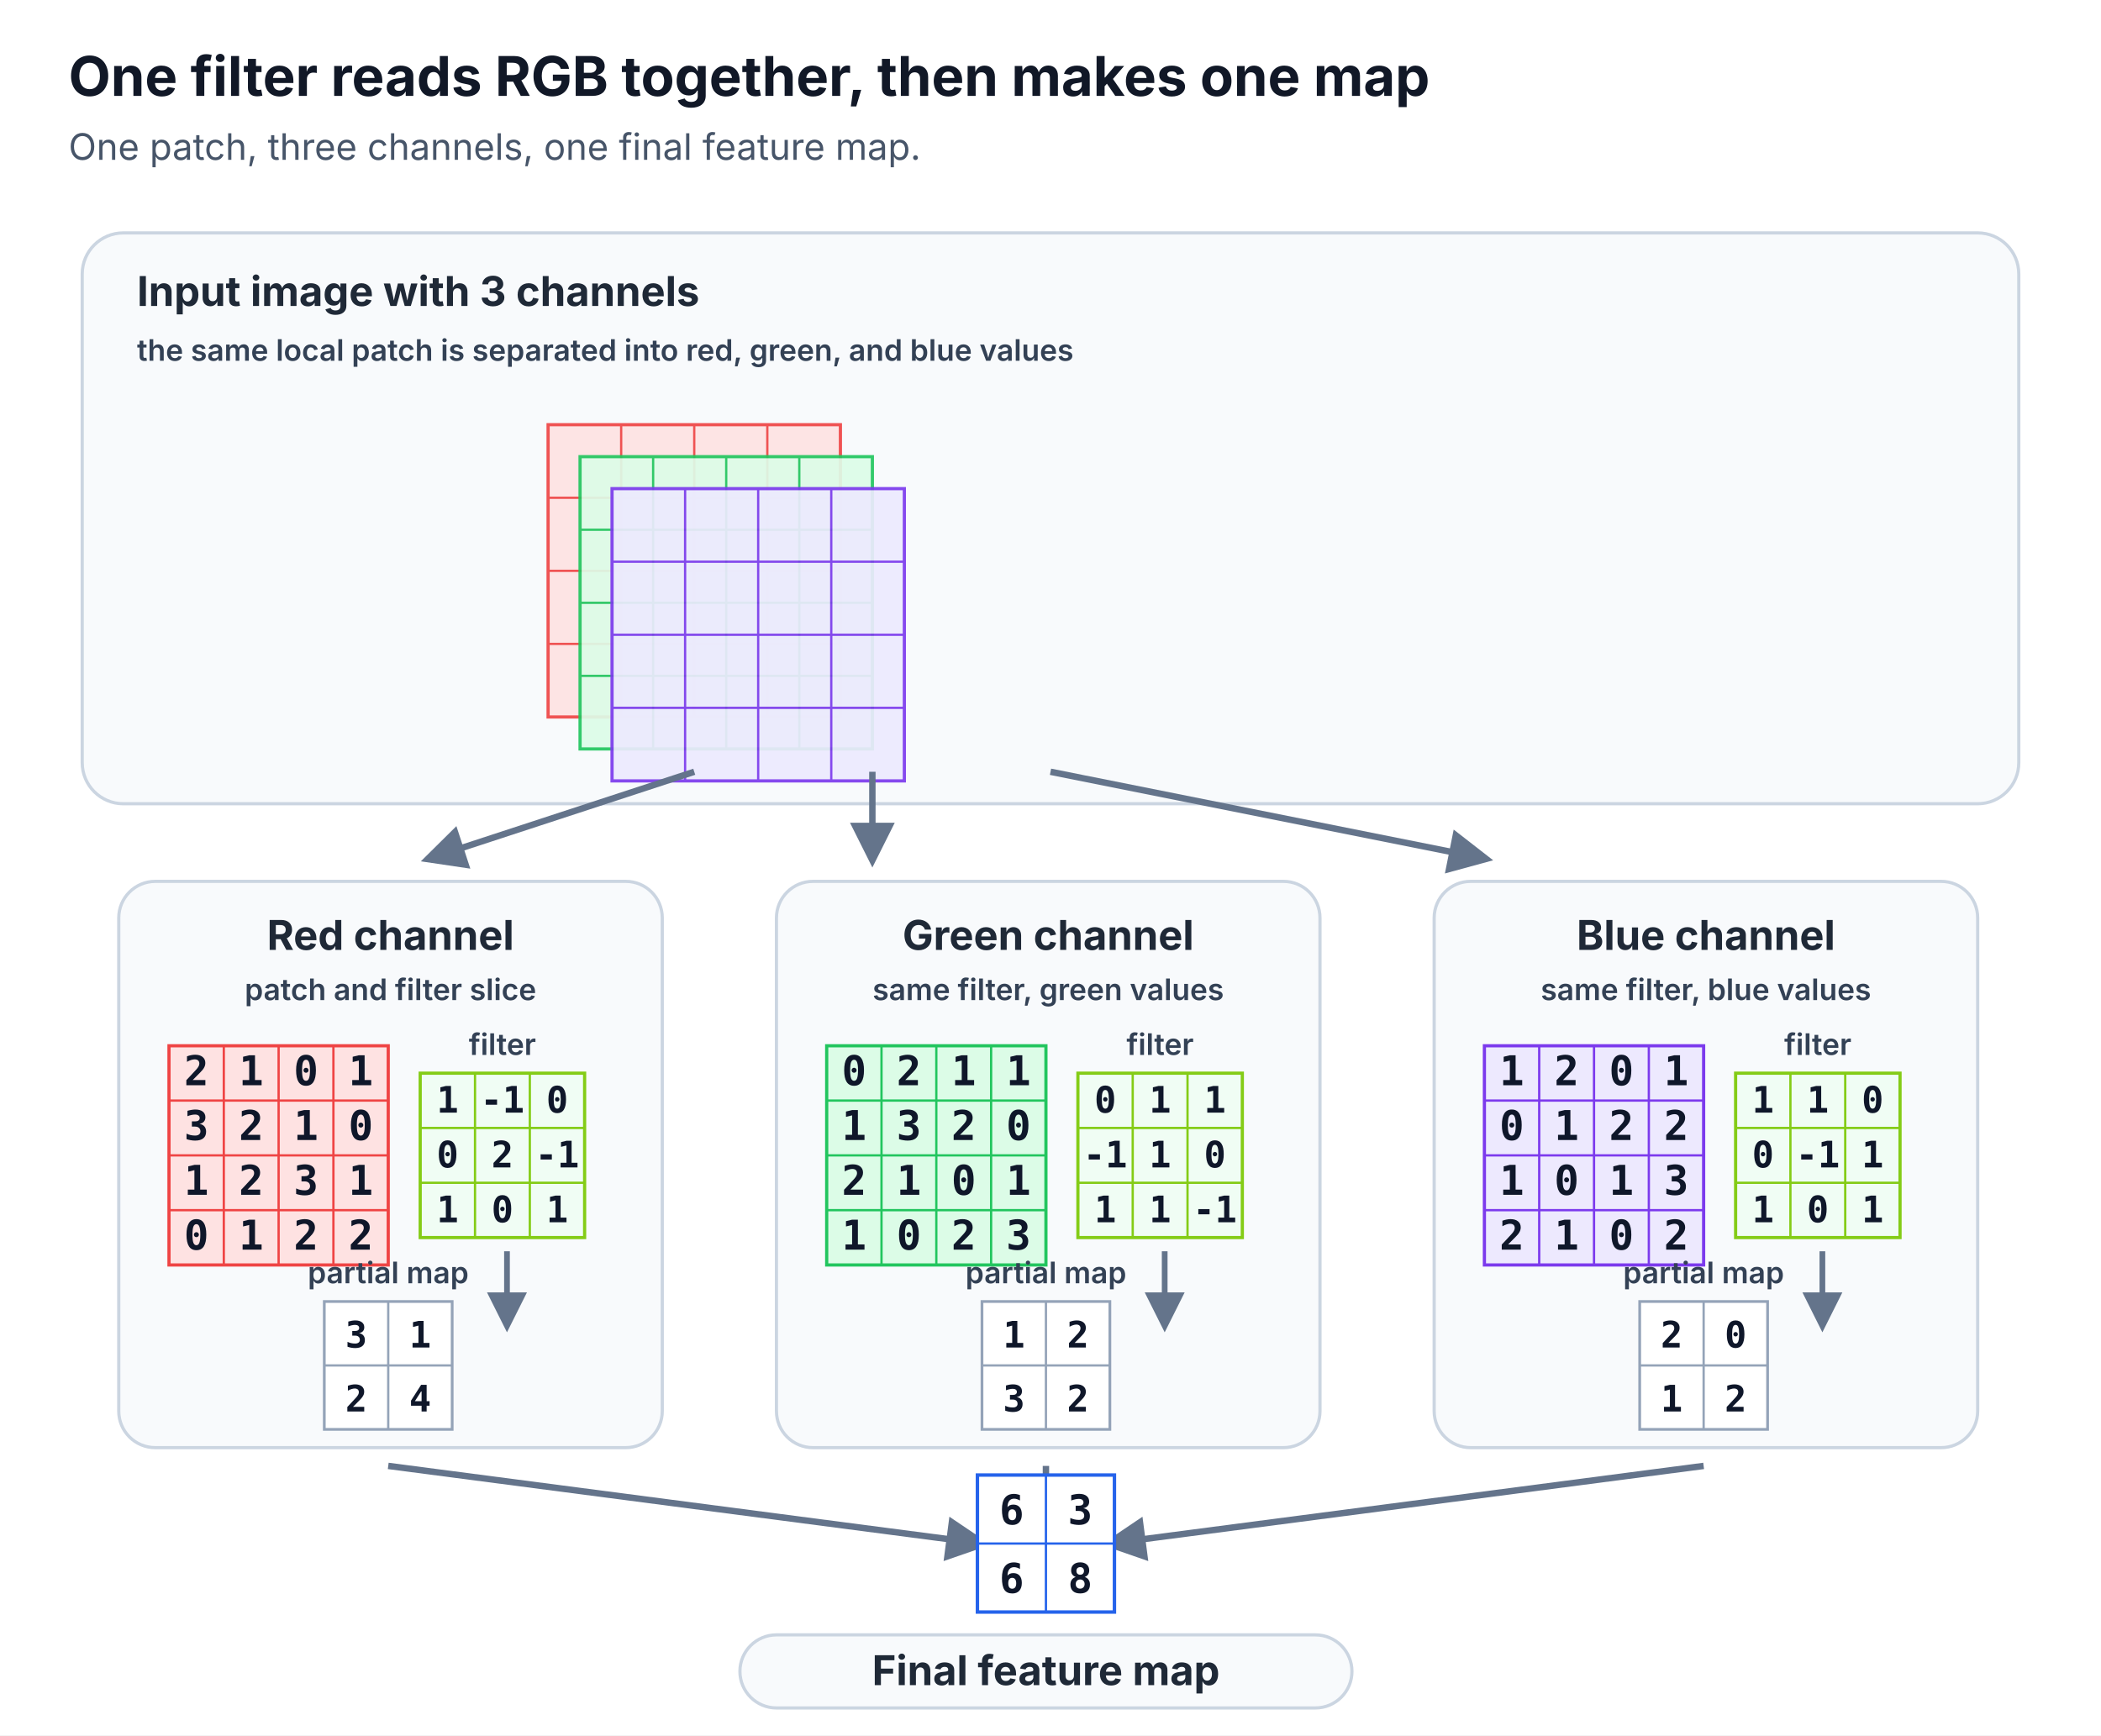
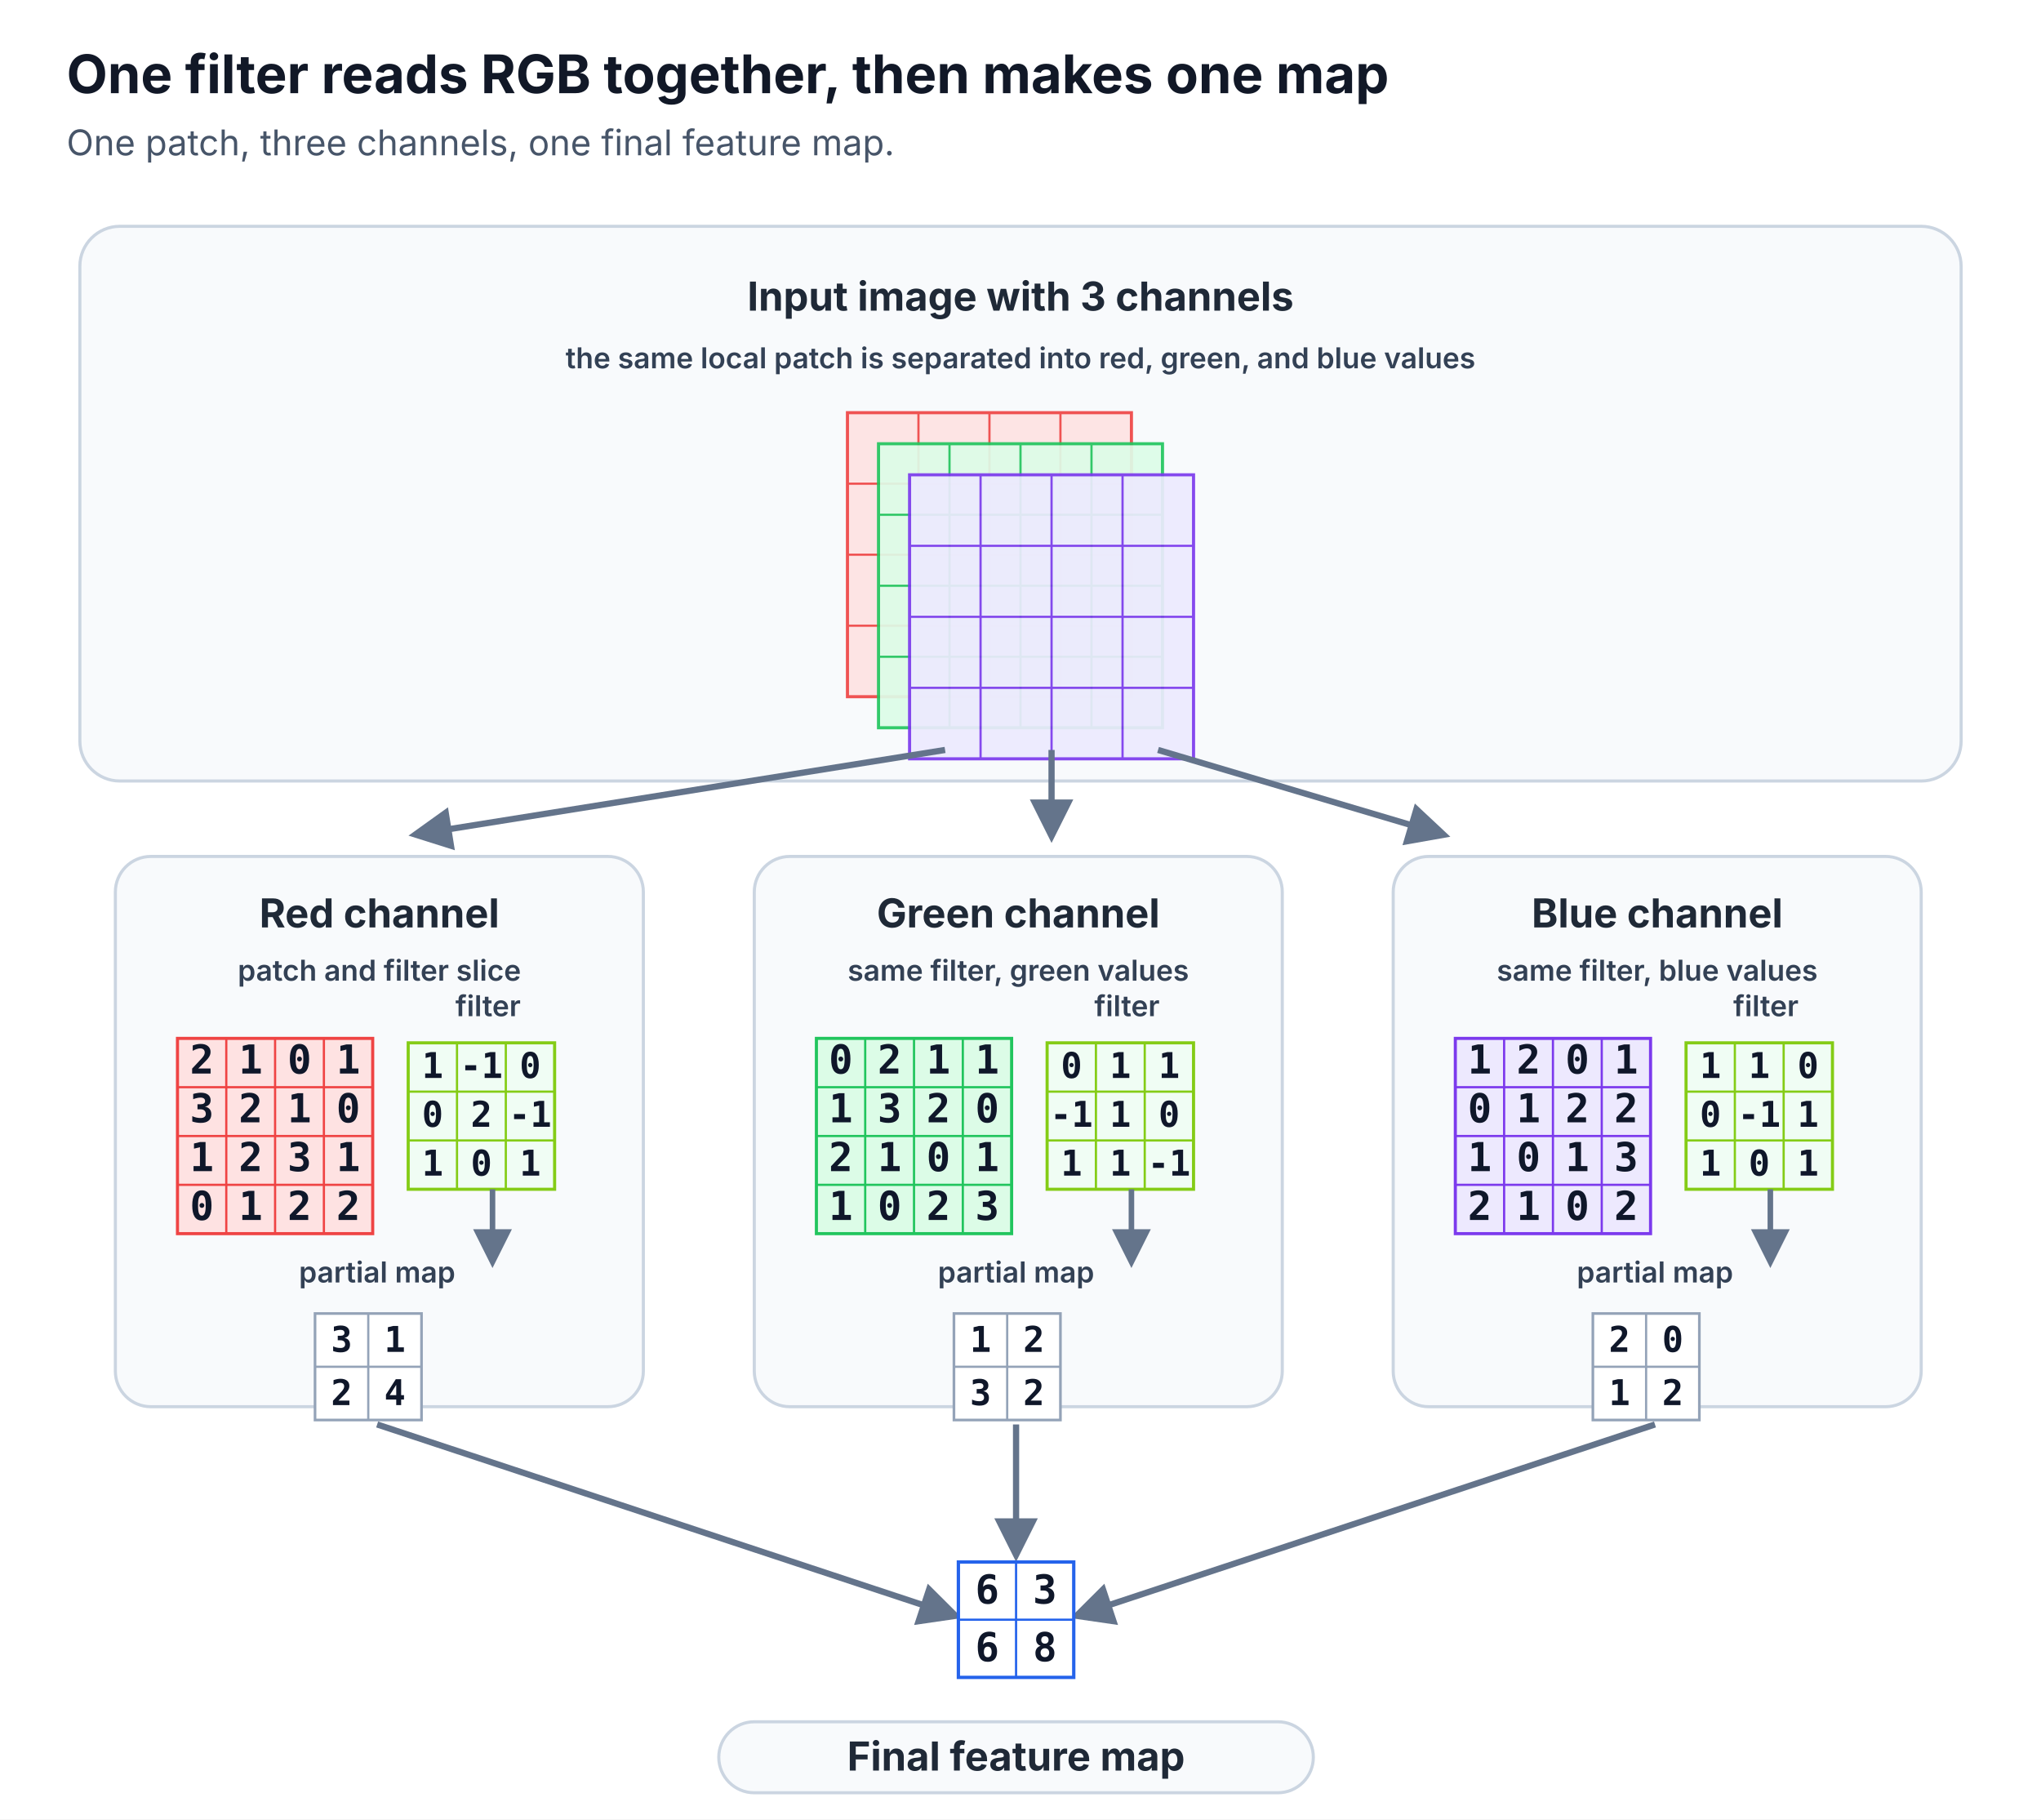
- <svg xmlns="http://www.w3.org/2000/svg" viewBox="0 0 920 760" role="img" aria-labelledby="title desc">
+ <svg xmlns="http://www.w3.org/2000/svg" viewBox="0 0 920 820" role="img" aria-labelledby="title desc">
  <defs>
    <marker id="arrow" viewBox="0 0 10 10" refX="8" refY="5" markerWidth="7" markerHeight="7" orient="auto-start-reverse">
      <path d="M 0 0 L 10 5 L 0 10 z" fill="#64748b" />
    </marker>
    <style>
      .title { font: 700 24px system-ui, -apple-system, BlinkMacSystemFont, "Segoe UI", sans-serif; fill: #111827; }
      .subtitle { font: 400 16px system-ui, -apple-system, BlinkMacSystemFont, "Segoe UI", sans-serif; fill: #475569; }
      .panel { fill: #f8fafc; stroke: #cbd5e1; stroke-width: 1.4; rx: 16; }
      .panel-title { font: 700 18px system-ui, -apple-system, BlinkMacSystemFont, "Segoe UI", sans-serif; fill: #1f2937; }
      .label { font: 600 13px system-ui, -apple-system, BlinkMacSystemFont, "Segoe UI", sans-serif; fill: #334155; }
      .cell-text { font: 700 18px ui-monospace, SFMono-Regular, Menlo, Consolas, monospace; fill: #0f172a; }
      .small-text { font: 700 16px ui-monospace, SFMono-Regular, Menlo, Consolas, monospace; fill: #0f172a; }
      .plus { font: 700 42px system-ui, -apple-system, BlinkMacSystemFont, "Segoe UI", sans-serif; fill: #475569; }
    </style>
  </defs>
-   <rect width="920" height="760" fill="#ffffff" />
+   <rect width="920" height="820" fill="#ffffff" />
  <text class="title" x="30" y="42">One filter reads RGB together, then makes one map</text>
  <text class="subtitle" x="30" y="70">One patch, three channels, one final feature map.</text>
  <rect x="36" y="102" width="848" height="250" rx="18" fill="#f8fafc" stroke="#cbd5e1" stroke-width="1.4" />
-   <text class="panel-title" x="60" y="134">Input image with 3 channels</text>
-   <text class="label" x="60" y="158">the same local patch is separated into red, green, and blue values</text>
-   <g transform="translate(240 186)">
+   <text class="panel-title" x="460" y="140" text-anchor="middle">Input image with 3 channels</text>
+   <text class="label" x="460" y="166" text-anchor="middle">the same local patch is separated into red, green, and blue values</text>
+   <g transform="translate(382 186)">
    <g opacity="0.92">
      <rect x="0" y="0" width="128" height="128" fill="#fee2e2" stroke="#ef4444" stroke-width="1.4" />
      <line x1="32" y1="0" x2="32" y2="128" stroke="#ef4444" stroke-width="1" />
      <line x1="64" y1="0" x2="64" y2="128" stroke="#ef4444" stroke-width="1" />
      <line x1="96" y1="0" x2="96" y2="128" stroke="#ef4444" stroke-width="1" />
      <line x1="0" y1="32" x2="128" y2="32" stroke="#ef4444" stroke-width="1" />
      <line x1="0" y1="64" x2="128" y2="64" stroke="#ef4444" stroke-width="1" />
      <line x1="0" y1="96" x2="128" y2="96" stroke="#ef4444" stroke-width="1" />
    </g>
    <g transform="translate(14 14)" opacity="0.92">
      <rect x="0" y="0" width="128" height="128" fill="#dcfce7" stroke="#22c55e" stroke-width="1.4" />
      <line x1="32" y1="0" x2="32" y2="128" stroke="#22c55e" stroke-width="1" />
      <line x1="64" y1="0" x2="64" y2="128" stroke="#22c55e" stroke-width="1" />
      <line x1="96" y1="0" x2="96" y2="128" stroke="#22c55e" stroke-width="1" />
      <line x1="0" y1="32" x2="128" y2="32" stroke="#22c55e" stroke-width="1" />
      <line x1="0" y1="64" x2="128" y2="64" stroke="#22c55e" stroke-width="1" />
      <line x1="0" y1="96" x2="128" y2="96" stroke="#22c55e" stroke-width="1" />
    </g>
    <g transform="translate(28 28)" opacity="0.92">
      <rect x="0" y="0" width="128" height="128" fill="#ede9fe" stroke="#7c3aed" stroke-width="1.4" />
      <line x1="32" y1="0" x2="32" y2="128" stroke="#7c3aed" stroke-width="1" />
      <line x1="64" y1="0" x2="64" y2="128" stroke="#7c3aed" stroke-width="1" />
      <line x1="96" y1="0" x2="96" y2="128" stroke="#7c3aed" stroke-width="1" />
      <line x1="0" y1="32" x2="128" y2="32" stroke="#7c3aed" stroke-width="1" />
      <line x1="0" y1="64" x2="128" y2="64" stroke="#7c3aed" stroke-width="1" />
      <line x1="0" y1="96" x2="128" y2="96" stroke="#7c3aed" stroke-width="1" />
    </g>
  </g>
-   <line x1="304" y1="338" x2="188" y2="376" stroke="#64748b" stroke-width="2.8" marker-end="url(#arrow)" />
-   <line x1="382" y1="338" x2="382" y2="376" stroke="#64748b" stroke-width="2.8" marker-end="url(#arrow)" />
-   <line x1="460" y1="338" x2="650" y2="376" stroke="#64748b" stroke-width="2.8" marker-end="url(#arrow)" />
+   <line x1="426" y1="338" x2="188" y2="376" stroke="#64748b" stroke-width="2.8" marker-end="url(#arrow)" />
+   <line x1="474" y1="338" x2="474" y2="376" stroke="#64748b" stroke-width="2.8" marker-end="url(#arrow)" />
+   <line x1="522" y1="338" x2="650" y2="376" stroke="#64748b" stroke-width="2.8" marker-end="url(#arrow)" />
  <g transform="translate(52 386)">
    <rect class="panel" x="0" y="0" width="238" height="248" />
-     <text class="panel-title" x="119" y="30" text-anchor="middle">Red channel</text>
-     <text class="label" x="119" y="52" text-anchor="middle">patch and filter slice</text>
-     <g transform="translate(22 72)">
-       <rect x="0" y="0" width="96" height="96" fill="#fee2e2" stroke="#ef4444" stroke-width="1.4" />
-       <line x1="24" y1="0" x2="24" y2="96" stroke="#ef4444" stroke-width="1" />
-       <line x1="48" y1="0" x2="48" y2="96" stroke="#ef4444" stroke-width="1" />
-       <line x1="72" y1="0" x2="72" y2="96" stroke="#ef4444" stroke-width="1" />
-       <line x1="0" y1="24" x2="96" y2="24" stroke="#ef4444" stroke-width="1" />
-       <line x1="0" y1="48" x2="96" y2="48" stroke="#ef4444" stroke-width="1" />
-       <line x1="0" y1="72" x2="96" y2="72" stroke="#ef4444" stroke-width="1" />
-       <text class="cell-text" x="12.0" y="17.28" text-anchor="middle">2</text>
-       <text class="cell-text" x="36.0" y="17.28" text-anchor="middle">1</text>
-       <text class="cell-text" x="60.0" y="17.28" text-anchor="middle">0</text>
-       <text class="cell-text" x="84.0" y="17.28" text-anchor="middle">1</text>
-       <text class="cell-text" x="12.0" y="41.28" text-anchor="middle">3</text>
-       <text class="cell-text" x="36.0" y="41.28" text-anchor="middle">2</text>
-       <text class="cell-text" x="60.0" y="41.28" text-anchor="middle">1</text>
-       <text class="cell-text" x="84.0" y="41.28" text-anchor="middle">0</text>
-       <text class="cell-text" x="12.0" y="65.28" text-anchor="middle">1</text>
-       <text class="cell-text" x="36.0" y="65.28" text-anchor="middle">2</text>
-       <text class="cell-text" x="60.0" y="65.28" text-anchor="middle">3</text>
-       <text class="cell-text" x="84.0" y="65.28" text-anchor="middle">1</text>
-       <text class="cell-text" x="12.0" y="89.28" text-anchor="middle">0</text>
-       <text class="cell-text" x="36.0" y="89.28" text-anchor="middle">1</text>
-       <text class="cell-text" x="60.0" y="89.28" text-anchor="middle">2</text>
-       <text class="cell-text" x="84.0" y="89.28" text-anchor="middle">2</text>
+     <text class="panel-title" x="119" y="32" text-anchor="middle">Red channel</text>
+     <text class="label" x="119" y="56" text-anchor="middle">patch and filter slice</text>
+     <g transform="translate(28 82)">
+       <rect x="0" y="0" width="88" height="88" fill="#fee2e2" stroke="#ef4444" stroke-width="1.4" />
+       <line x1="22" y1="0" x2="22" y2="88" stroke="#ef4444" stroke-width="1" />
+       <line x1="44" y1="0" x2="44" y2="88" stroke="#ef4444" stroke-width="1" />
+       <line x1="66" y1="0" x2="66" y2="88" stroke="#ef4444" stroke-width="1" />
+       <line x1="0" y1="22" x2="88" y2="22" stroke="#ef4444" stroke-width="1" />
+       <line x1="0" y1="44" x2="88" y2="44" stroke="#ef4444" stroke-width="1" />
+       <line x1="0" y1="66" x2="88" y2="66" stroke="#ef4444" stroke-width="1" />
+       <text class="cell-text" x="11.0" y="15.84" text-anchor="middle">2</text>
+       <text class="cell-text" x="33.0" y="15.84" text-anchor="middle">1</text>
+       <text class="cell-text" x="55.0" y="15.84" text-anchor="middle">0</text>
+       <text class="cell-text" x="77.0" y="15.84" text-anchor="middle">1</text>
+       <text class="cell-text" x="11.0" y="37.84" text-anchor="middle">3</text>
+       <text class="cell-text" x="33.0" y="37.84" text-anchor="middle">2</text>
+       <text class="cell-text" x="55.0" y="37.84" text-anchor="middle">1</text>
+       <text class="cell-text" x="77.0" y="37.84" text-anchor="middle">0</text>
+       <text class="cell-text" x="11.0" y="59.84" text-anchor="middle">1</text>
+       <text class="cell-text" x="33.0" y="59.84" text-anchor="middle">2</text>
+       <text class="cell-text" x="55.0" y="59.84" text-anchor="middle">3</text>
+       <text class="cell-text" x="77.0" y="59.84" text-anchor="middle">1</text>
+       <text class="cell-text" x="11.0" y="81.84" text-anchor="middle">0</text>
+       <text class="cell-text" x="33.0" y="81.84" text-anchor="middle">1</text>
+       <text class="cell-text" x="55.0" y="81.84" text-anchor="middle">2</text>
+       <text class="cell-text" x="77.0" y="81.84" text-anchor="middle">2</text>
    </g>
    <g transform="translate(132 84)">
-       <text class="label" x="36" y="-8" text-anchor="middle">filter</text>
-       <g transform="translate(0 0)">
-         <rect x="0" y="0" width="72" height="72" fill="#f0fdf4" stroke="#84cc16" stroke-width="1.4" />
-         <line x1="24" y1="0" x2="24" y2="72" stroke="#84cc16" stroke-width="1" />
-         <line x1="48" y1="0" x2="48" y2="72" stroke="#84cc16" stroke-width="1" />
-         <line x1="0" y1="24" x2="72" y2="24" stroke="#84cc16" stroke-width="1" />
-         <line x1="0" y1="48" x2="72" y2="48" stroke="#84cc16" stroke-width="1" />
-         <text class="small-text" x="12.0" y="17.28" text-anchor="middle">1</text>
-         <text class="small-text" x="36.0" y="17.28" text-anchor="middle">-1</text>
-         <text class="small-text" x="60.0" y="17.28" text-anchor="middle">0</text>
-         <text class="small-text" x="12.0" y="41.28" text-anchor="middle">0</text>
-         <text class="small-text" x="36.0" y="41.28" text-anchor="middle">2</text>
-         <text class="small-text" x="60.0" y="41.28" text-anchor="middle">-1</text>
-         <text class="small-text" x="12.0" y="65.28" text-anchor="middle">1</text>
-         <text class="small-text" x="36.0" y="65.28" text-anchor="middle">0</text>
-         <text class="small-text" x="60.0" y="65.28" text-anchor="middle">1</text>
-       </g>
-     </g>
-     <line x1="170" y1="162" x2="170" y2="194" stroke="#64748b" stroke-width="2.5" marker-end="url(#arrow)" />
-     <g transform="translate(90 184)">
-       <text class="label" x="28" y="-8" text-anchor="middle">partial map</text>
-       <g transform="translate(0 0)">
-         <rect x="0" y="0" width="56" height="56" fill="#ffffff" stroke="#94a3b8" stroke-width="1.2" />
-         <line x1="28" y1="0" x2="28" y2="56" stroke="#94a3b8" stroke-width="1" />
-         <line x1="0" y1="28" x2="56" y2="28" stroke="#94a3b8" stroke-width="1" />
-         <text class="small-text" x="14.0" y="20.16" text-anchor="middle">3</text>
-         <text class="small-text" x="42.0" y="20.16" text-anchor="middle">1</text>
-         <text class="small-text" x="14.0" y="48.16" text-anchor="middle">2</text>
-         <text class="small-text" x="42.0" y="48.16" text-anchor="middle">4</text>
+       <text class="label" x="36" y="-12" text-anchor="middle">filter</text>
+       <g transform="translate(0 0)">
+         <rect x="0" y="0" width="66" height="66" fill="#f0fdf4" stroke="#84cc16" stroke-width="1.4" />
+         <line x1="22" y1="0" x2="22" y2="66" stroke="#84cc16" stroke-width="1" />
+         <line x1="44" y1="0" x2="44" y2="66" stroke="#84cc16" stroke-width="1" />
+         <line x1="0" y1="22" x2="66" y2="22" stroke="#84cc16" stroke-width="1" />
+         <line x1="0" y1="44" x2="66" y2="44" stroke="#84cc16" stroke-width="1" />
+         <text class="small-text" x="11.0" y="15.84" text-anchor="middle">1</text>
+         <text class="small-text" x="33.0" y="15.84" text-anchor="middle">-1</text>
+         <text class="small-text" x="55.0" y="15.84" text-anchor="middle">0</text>
+         <text class="small-text" x="11.0" y="37.84" text-anchor="middle">0</text>
+         <text class="small-text" x="33.0" y="37.84" text-anchor="middle">2</text>
+         <text class="small-text" x="55.0" y="37.84" text-anchor="middle">-1</text>
+         <text class="small-text" x="11.0" y="59.84" text-anchor="middle">1</text>
+         <text class="small-text" x="33.0" y="59.84" text-anchor="middle">0</text>
+         <text class="small-text" x="55.0" y="59.84" text-anchor="middle">1</text>
+       </g>
+     </g>
+     <line x1="170" y1="150" x2="170" y2="182" stroke="#64748b" stroke-width="2.5" marker-end="url(#arrow)" />
+     <g transform="translate(90 206)">
+       <text class="label" x="28" y="-14" text-anchor="middle">partial map</text>
+       <g transform="translate(0 0)">
+         <rect x="0" y="0" width="48" height="48" fill="#ffffff" stroke="#94a3b8" stroke-width="1.2" />
+         <line x1="24" y1="0" x2="24" y2="48" stroke="#94a3b8" stroke-width="1" />
+         <line x1="0" y1="24" x2="48" y2="24" stroke="#94a3b8" stroke-width="1" />
+         <text class="small-text" x="12.0" y="17.28" text-anchor="middle">3</text>
+         <text class="small-text" x="36.0" y="17.28" text-anchor="middle">1</text>
+         <text class="small-text" x="12.0" y="41.28" text-anchor="middle">2</text>
+         <text class="small-text" x="36.0" y="41.28" text-anchor="middle">4</text>
      </g>
    </g>
  </g>
  <g transform="translate(340 386)">
    <rect class="panel" x="0" y="0" width="238" height="248" />
-     <text class="panel-title" x="119" y="30" text-anchor="middle">Green channel</text>
-     <text class="label" x="119" y="52" text-anchor="middle">same filter, green values</text>
-     <g transform="translate(22 72)">
-       <rect x="0" y="0" width="96" height="96" fill="#dcfce7" stroke="#22c55e" stroke-width="1.4" />
-       <line x1="24" y1="0" x2="24" y2="96" stroke="#22c55e" stroke-width="1" />
-       <line x1="48" y1="0" x2="48" y2="96" stroke="#22c55e" stroke-width="1" />
-       <line x1="72" y1="0" x2="72" y2="96" stroke="#22c55e" stroke-width="1" />
-       <line x1="0" y1="24" x2="96" y2="24" stroke="#22c55e" stroke-width="1" />
-       <line x1="0" y1="48" x2="96" y2="48" stroke="#22c55e" stroke-width="1" />
-       <line x1="0" y1="72" x2="96" y2="72" stroke="#22c55e" stroke-width="1" />
-       <text class="cell-text" x="12.0" y="17.28" text-anchor="middle">0</text>
-       <text class="cell-text" x="36.0" y="17.28" text-anchor="middle">2</text>
-       <text class="cell-text" x="60.0" y="17.28" text-anchor="middle">1</text>
-       <text class="cell-text" x="84.0" y="17.28" text-anchor="middle">1</text>
-       <text class="cell-text" x="12.0" y="41.28" text-anchor="middle">1</text>
-       <text class="cell-text" x="36.0" y="41.28" text-anchor="middle">3</text>
-       <text class="cell-text" x="60.0" y="41.28" text-anchor="middle">2</text>
-       <text class="cell-text" x="84.0" y="41.28" text-anchor="middle">0</text>
-       <text class="cell-text" x="12.0" y="65.28" text-anchor="middle">2</text>
-       <text class="cell-text" x="36.0" y="65.28" text-anchor="middle">1</text>
-       <text class="cell-text" x="60.0" y="65.28" text-anchor="middle">0</text>
-       <text class="cell-text" x="84.0" y="65.28" text-anchor="middle">1</text>
-       <text class="cell-text" x="12.0" y="89.28" text-anchor="middle">1</text>
-       <text class="cell-text" x="36.0" y="89.28" text-anchor="middle">0</text>
-       <text class="cell-text" x="60.0" y="89.28" text-anchor="middle">2</text>
-       <text class="cell-text" x="84.0" y="89.28" text-anchor="middle">3</text>
+     <text class="panel-title" x="119" y="32" text-anchor="middle">Green channel</text>
+     <text class="label" x="119" y="56" text-anchor="middle">same filter, green values</text>
+     <g transform="translate(28 82)">
+       <rect x="0" y="0" width="88" height="88" fill="#dcfce7" stroke="#22c55e" stroke-width="1.4" />
+       <line x1="22" y1="0" x2="22" y2="88" stroke="#22c55e" stroke-width="1" />
+       <line x1="44" y1="0" x2="44" y2="88" stroke="#22c55e" stroke-width="1" />
+       <line x1="66" y1="0" x2="66" y2="88" stroke="#22c55e" stroke-width="1" />
+       <line x1="0" y1="22" x2="88" y2="22" stroke="#22c55e" stroke-width="1" />
+       <line x1="0" y1="44" x2="88" y2="44" stroke="#22c55e" stroke-width="1" />
+       <line x1="0" y1="66" x2="88" y2="66" stroke="#22c55e" stroke-width="1" />
+       <text class="cell-text" x="11.0" y="15.84" text-anchor="middle">0</text>
+       <text class="cell-text" x="33.0" y="15.84" text-anchor="middle">2</text>
+       <text class="cell-text" x="55.0" y="15.84" text-anchor="middle">1</text>
+       <text class="cell-text" x="77.0" y="15.84" text-anchor="middle">1</text>
+       <text class="cell-text" x="11.0" y="37.84" text-anchor="middle">1</text>
+       <text class="cell-text" x="33.0" y="37.84" text-anchor="middle">3</text>
+       <text class="cell-text" x="55.0" y="37.84" text-anchor="middle">2</text>
+       <text class="cell-text" x="77.0" y="37.84" text-anchor="middle">0</text>
+       <text class="cell-text" x="11.0" y="59.84" text-anchor="middle">2</text>
+       <text class="cell-text" x="33.0" y="59.84" text-anchor="middle">1</text>
+       <text class="cell-text" x="55.0" y="59.84" text-anchor="middle">0</text>
+       <text class="cell-text" x="77.0" y="59.84" text-anchor="middle">1</text>
+       <text class="cell-text" x="11.0" y="81.84" text-anchor="middle">1</text>
+       <text class="cell-text" x="33.0" y="81.84" text-anchor="middle">0</text>
+       <text class="cell-text" x="55.0" y="81.84" text-anchor="middle">2</text>
+       <text class="cell-text" x="77.0" y="81.84" text-anchor="middle">3</text>
    </g>
    <g transform="translate(132 84)">
-       <text class="label" x="36" y="-8" text-anchor="middle">filter</text>
-       <g transform="translate(0 0)">
-         <rect x="0" y="0" width="72" height="72" fill="#f0fdf4" stroke="#84cc16" stroke-width="1.4" />
-         <line x1="24" y1="0" x2="24" y2="72" stroke="#84cc16" stroke-width="1" />
-         <line x1="48" y1="0" x2="48" y2="72" stroke="#84cc16" stroke-width="1" />
-         <line x1="0" y1="24" x2="72" y2="24" stroke="#84cc16" stroke-width="1" />
-         <line x1="0" y1="48" x2="72" y2="48" stroke="#84cc16" stroke-width="1" />
-         <text class="small-text" x="12.0" y="17.28" text-anchor="middle">0</text>
-         <text class="small-text" x="36.0" y="17.28" text-anchor="middle">1</text>
-         <text class="small-text" x="60.0" y="17.28" text-anchor="middle">1</text>
-         <text class="small-text" x="12.0" y="41.28" text-anchor="middle">-1</text>
-         <text class="small-text" x="36.0" y="41.28" text-anchor="middle">1</text>
-         <text class="small-text" x="60.0" y="41.28" text-anchor="middle">0</text>
-         <text class="small-text" x="12.0" y="65.28" text-anchor="middle">1</text>
-         <text class="small-text" x="36.0" y="65.28" text-anchor="middle">1</text>
-         <text class="small-text" x="60.0" y="65.28" text-anchor="middle">-1</text>
-       </g>
-     </g>
-     <line x1="170" y1="162" x2="170" y2="194" stroke="#64748b" stroke-width="2.5" marker-end="url(#arrow)" />
-     <g transform="translate(90 184)">
-       <text class="label" x="28" y="-8" text-anchor="middle">partial map</text>
-       <g transform="translate(0 0)">
-         <rect x="0" y="0" width="56" height="56" fill="#ffffff" stroke="#94a3b8" stroke-width="1.2" />
-         <line x1="28" y1="0" x2="28" y2="56" stroke="#94a3b8" stroke-width="1" />
-         <line x1="0" y1="28" x2="56" y2="28" stroke="#94a3b8" stroke-width="1" />
-         <text class="small-text" x="14.0" y="20.16" text-anchor="middle">1</text>
-         <text class="small-text" x="42.0" y="20.16" text-anchor="middle">2</text>
-         <text class="small-text" x="14.0" y="48.16" text-anchor="middle">3</text>
-         <text class="small-text" x="42.0" y="48.16" text-anchor="middle">2</text>
+       <text class="label" x="36" y="-12" text-anchor="middle">filter</text>
+       <g transform="translate(0 0)">
+         <rect x="0" y="0" width="66" height="66" fill="#f0fdf4" stroke="#84cc16" stroke-width="1.4" />
+         <line x1="22" y1="0" x2="22" y2="66" stroke="#84cc16" stroke-width="1" />
+         <line x1="44" y1="0" x2="44" y2="66" stroke="#84cc16" stroke-width="1" />
+         <line x1="0" y1="22" x2="66" y2="22" stroke="#84cc16" stroke-width="1" />
+         <line x1="0" y1="44" x2="66" y2="44" stroke="#84cc16" stroke-width="1" />
+         <text class="small-text" x="11.0" y="15.84" text-anchor="middle">0</text>
+         <text class="small-text" x="33.0" y="15.84" text-anchor="middle">1</text>
+         <text class="small-text" x="55.0" y="15.84" text-anchor="middle">1</text>
+         <text class="small-text" x="11.0" y="37.84" text-anchor="middle">-1</text>
+         <text class="small-text" x="33.0" y="37.84" text-anchor="middle">1</text>
+         <text class="small-text" x="55.0" y="37.84" text-anchor="middle">0</text>
+         <text class="small-text" x="11.0" y="59.84" text-anchor="middle">1</text>
+         <text class="small-text" x="33.0" y="59.84" text-anchor="middle">1</text>
+         <text class="small-text" x="55.0" y="59.84" text-anchor="middle">-1</text>
+       </g>
+     </g>
+     <line x1="170" y1="150" x2="170" y2="182" stroke="#64748b" stroke-width="2.5" marker-end="url(#arrow)" />
+     <g transform="translate(90 206)">
+       <text class="label" x="28" y="-14" text-anchor="middle">partial map</text>
+       <g transform="translate(0 0)">
+         <rect x="0" y="0" width="48" height="48" fill="#ffffff" stroke="#94a3b8" stroke-width="1.2" />
+         <line x1="24" y1="0" x2="24" y2="48" stroke="#94a3b8" stroke-width="1" />
+         <line x1="0" y1="24" x2="48" y2="24" stroke="#94a3b8" stroke-width="1" />
+         <text class="small-text" x="12.0" y="17.28" text-anchor="middle">1</text>
+         <text class="small-text" x="36.0" y="17.28" text-anchor="middle">2</text>
+         <text class="small-text" x="12.0" y="41.28" text-anchor="middle">3</text>
+         <text class="small-text" x="36.0" y="41.28" text-anchor="middle">2</text>
      </g>
    </g>
  </g>
  <g transform="translate(628 386)">
    <rect class="panel" x="0" y="0" width="238" height="248" />
-     <text class="panel-title" x="119" y="30" text-anchor="middle">Blue channel</text>
-     <text class="label" x="119" y="52" text-anchor="middle">same filter, blue values</text>
-     <g transform="translate(22 72)">
-       <rect x="0" y="0" width="96" height="96" fill="#ede9fe" stroke="#7c3aed" stroke-width="1.4" />
-       <line x1="24" y1="0" x2="24" y2="96" stroke="#7c3aed" stroke-width="1" />
-       <line x1="48" y1="0" x2="48" y2="96" stroke="#7c3aed" stroke-width="1" />
-       <line x1="72" y1="0" x2="72" y2="96" stroke="#7c3aed" stroke-width="1" />
-       <line x1="0" y1="24" x2="96" y2="24" stroke="#7c3aed" stroke-width="1" />
-       <line x1="0" y1="48" x2="96" y2="48" stroke="#7c3aed" stroke-width="1" />
-       <line x1="0" y1="72" x2="96" y2="72" stroke="#7c3aed" stroke-width="1" />
-       <text class="cell-text" x="12.0" y="17.28" text-anchor="middle">1</text>
-       <text class="cell-text" x="36.0" y="17.28" text-anchor="middle">2</text>
-       <text class="cell-text" x="60.0" y="17.28" text-anchor="middle">0</text>
-       <text class="cell-text" x="84.0" y="17.28" text-anchor="middle">1</text>
-       <text class="cell-text" x="12.0" y="41.28" text-anchor="middle">0</text>
-       <text class="cell-text" x="36.0" y="41.28" text-anchor="middle">1</text>
-       <text class="cell-text" x="60.0" y="41.28" text-anchor="middle">2</text>
-       <text class="cell-text" x="84.0" y="41.28" text-anchor="middle">2</text>
-       <text class="cell-text" x="12.0" y="65.28" text-anchor="middle">1</text>
-       <text class="cell-text" x="36.0" y="65.28" text-anchor="middle">0</text>
-       <text class="cell-text" x="60.0" y="65.28" text-anchor="middle">1</text>
-       <text class="cell-text" x="84.0" y="65.28" text-anchor="middle">3</text>
-       <text class="cell-text" x="12.0" y="89.28" text-anchor="middle">2</text>
-       <text class="cell-text" x="36.0" y="89.28" text-anchor="middle">1</text>
-       <text class="cell-text" x="60.0" y="89.28" text-anchor="middle">0</text>
-       <text class="cell-text" x="84.0" y="89.28" text-anchor="middle">2</text>
+     <text class="panel-title" x="119" y="32" text-anchor="middle">Blue channel</text>
+     <text class="label" x="119" y="56" text-anchor="middle">same filter, blue values</text>
+     <g transform="translate(28 82)">
+       <rect x="0" y="0" width="88" height="88" fill="#ede9fe" stroke="#7c3aed" stroke-width="1.4" />
+       <line x1="22" y1="0" x2="22" y2="88" stroke="#7c3aed" stroke-width="1" />
+       <line x1="44" y1="0" x2="44" y2="88" stroke="#7c3aed" stroke-width="1" />
+       <line x1="66" y1="0" x2="66" y2="88" stroke="#7c3aed" stroke-width="1" />
+       <line x1="0" y1="22" x2="88" y2="22" stroke="#7c3aed" stroke-width="1" />
+       <line x1="0" y1="44" x2="88" y2="44" stroke="#7c3aed" stroke-width="1" />
+       <line x1="0" y1="66" x2="88" y2="66" stroke="#7c3aed" stroke-width="1" />
+       <text class="cell-text" x="11.0" y="15.84" text-anchor="middle">1</text>
+       <text class="cell-text" x="33.0" y="15.84" text-anchor="middle">2</text>
+       <text class="cell-text" x="55.0" y="15.84" text-anchor="middle">0</text>
+       <text class="cell-text" x="77.0" y="15.84" text-anchor="middle">1</text>
+       <text class="cell-text" x="11.0" y="37.84" text-anchor="middle">0</text>
+       <text class="cell-text" x="33.0" y="37.84" text-anchor="middle">1</text>
+       <text class="cell-text" x="55.0" y="37.84" text-anchor="middle">2</text>
+       <text class="cell-text" x="77.0" y="37.84" text-anchor="middle">2</text>
+       <text class="cell-text" x="11.0" y="59.84" text-anchor="middle">1</text>
+       <text class="cell-text" x="33.0" y="59.84" text-anchor="middle">0</text>
+       <text class="cell-text" x="55.0" y="59.84" text-anchor="middle">1</text>
+       <text class="cell-text" x="77.0" y="59.84" text-anchor="middle">3</text>
+       <text class="cell-text" x="11.0" y="81.84" text-anchor="middle">2</text>
+       <text class="cell-text" x="33.0" y="81.84" text-anchor="middle">1</text>
+       <text class="cell-text" x="55.0" y="81.84" text-anchor="middle">0</text>
+       <text class="cell-text" x="77.0" y="81.84" text-anchor="middle">2</text>
    </g>
    <g transform="translate(132 84)">
-       <text class="label" x="36" y="-8" text-anchor="middle">filter</text>
-       <g transform="translate(0 0)">
-         <rect x="0" y="0" width="72" height="72" fill="#f0fdf4" stroke="#84cc16" stroke-width="1.4" />
-         <line x1="24" y1="0" x2="24" y2="72" stroke="#84cc16" stroke-width="1" />
-         <line x1="48" y1="0" x2="48" y2="72" stroke="#84cc16" stroke-width="1" />
-         <line x1="0" y1="24" x2="72" y2="24" stroke="#84cc16" stroke-width="1" />
-         <line x1="0" y1="48" x2="72" y2="48" stroke="#84cc16" stroke-width="1" />
-         <text class="small-text" x="12.0" y="17.28" text-anchor="middle">1</text>
-         <text class="small-text" x="36.0" y="17.28" text-anchor="middle">1</text>
-         <text class="small-text" x="60.0" y="17.28" text-anchor="middle">0</text>
-         <text class="small-text" x="12.0" y="41.28" text-anchor="middle">0</text>
-         <text class="small-text" x="36.0" y="41.28" text-anchor="middle">-1</text>
-         <text class="small-text" x="60.0" y="41.28" text-anchor="middle">1</text>
-         <text class="small-text" x="12.0" y="65.28" text-anchor="middle">1</text>
-         <text class="small-text" x="36.0" y="65.28" text-anchor="middle">0</text>
-         <text class="small-text" x="60.0" y="65.28" text-anchor="middle">1</text>
-       </g>
-     </g>
-     <line x1="170" y1="162" x2="170" y2="194" stroke="#64748b" stroke-width="2.5" marker-end="url(#arrow)" />
-     <g transform="translate(90 184)">
-       <text class="label" x="28" y="-8" text-anchor="middle">partial map</text>
-       <g transform="translate(0 0)">
-         <rect x="0" y="0" width="56" height="56" fill="#ffffff" stroke="#94a3b8" stroke-width="1.2" />
-         <line x1="28" y1="0" x2="28" y2="56" stroke="#94a3b8" stroke-width="1" />
-         <line x1="0" y1="28" x2="56" y2="28" stroke="#94a3b8" stroke-width="1" />
-         <text class="small-text" x="14.0" y="20.16" text-anchor="middle">2</text>
-         <text class="small-text" x="42.0" y="20.16" text-anchor="middle">0</text>
-         <text class="small-text" x="14.0" y="48.16" text-anchor="middle">1</text>
-         <text class="small-text" x="42.0" y="48.16" text-anchor="middle">2</text>
-       </g>
-     </g>
-   </g>
-   <line x1="170" y1="642" x2="430" y2="676" stroke="#64748b" stroke-width="2.8" marker-end="url(#arrow)" />
-   <line x1="458" y1="642" x2="458" y2="676" stroke="#64748b" stroke-width="2.8" marker-end="url(#arrow)" />
-   <line x1="746" y1="642" x2="486" y2="676" stroke="#64748b" stroke-width="2.8" marker-end="url(#arrow)" />
-   <rect x="324" y="716" width="268" height="32" rx="16" fill="#f8fafc" stroke="#cbd5e1" stroke-width="1.4" />
-   <text class="panel-title" x="458" y="738" text-anchor="middle">Final feature map</text>
-   <g transform="translate(428 646)">
-     <rect x="0" y="0" width="60" height="60" fill="#ffffff" stroke="#2563eb" stroke-width="1.5" />
-     <line x1="30" y1="0" x2="30" y2="60" stroke="#2563eb" stroke-width="1" />
-     <line x1="0" y1="30" x2="60" y2="30" stroke="#2563eb" stroke-width="1" />
-     <text class="cell-text" x="15.0" y="21.6" text-anchor="middle">6</text>
-     <text class="cell-text" x="45.0" y="21.6" text-anchor="middle">3</text>
-     <text class="cell-text" x="15.0" y="51.6" text-anchor="middle">6</text>
-     <text class="cell-text" x="45.0" y="51.6" text-anchor="middle">8</text>
+       <text class="label" x="36" y="-12" text-anchor="middle">filter</text>
+       <g transform="translate(0 0)">
+         <rect x="0" y="0" width="66" height="66" fill="#f0fdf4" stroke="#84cc16" stroke-width="1.4" />
+         <line x1="22" y1="0" x2="22" y2="66" stroke="#84cc16" stroke-width="1" />
+         <line x1="44" y1="0" x2="44" y2="66" stroke="#84cc16" stroke-width="1" />
+         <line x1="0" y1="22" x2="66" y2="22" stroke="#84cc16" stroke-width="1" />
+         <line x1="0" y1="44" x2="66" y2="44" stroke="#84cc16" stroke-width="1" />
+         <text class="small-text" x="11.0" y="15.84" text-anchor="middle">1</text>
+         <text class="small-text" x="33.0" y="15.84" text-anchor="middle">1</text>
+         <text class="small-text" x="55.0" y="15.84" text-anchor="middle">0</text>
+         <text class="small-text" x="11.0" y="37.84" text-anchor="middle">0</text>
+         <text class="small-text" x="33.0" y="37.84" text-anchor="middle">-1</text>
+         <text class="small-text" x="55.0" y="37.84" text-anchor="middle">1</text>
+         <text class="small-text" x="11.0" y="59.84" text-anchor="middle">1</text>
+         <text class="small-text" x="33.0" y="59.84" text-anchor="middle">0</text>
+         <text class="small-text" x="55.0" y="59.84" text-anchor="middle">1</text>
+       </g>
+     </g>
+     <line x1="170" y1="150" x2="170" y2="182" stroke="#64748b" stroke-width="2.5" marker-end="url(#arrow)" />
+     <g transform="translate(90 206)">
+       <text class="label" x="28" y="-14" text-anchor="middle">partial map</text>
+       <g transform="translate(0 0)">
+         <rect x="0" y="0" width="48" height="48" fill="#ffffff" stroke="#94a3b8" stroke-width="1.2" />
+         <line x1="24" y1="0" x2="24" y2="48" stroke="#94a3b8" stroke-width="1" />
+         <line x1="0" y1="24" x2="48" y2="24" stroke="#94a3b8" stroke-width="1" />
+         <text class="small-text" x="12.0" y="17.28" text-anchor="middle">2</text>
+         <text class="small-text" x="36.0" y="17.28" text-anchor="middle">0</text>
+         <text class="small-text" x="12.0" y="41.28" text-anchor="middle">1</text>
+         <text class="small-text" x="36.0" y="41.28" text-anchor="middle">2</text>
+       </g>
+     </g>
+   </g>
+   <line x1="170" y1="642" x2="430" y2="728" stroke="#64748b" stroke-width="2.8" marker-end="url(#arrow)" />
+   <line x1="458" y1="642" x2="458" y2="700" stroke="#64748b" stroke-width="2.8" marker-end="url(#arrow)" />
+   <line x1="746" y1="642" x2="486" y2="728" stroke="#64748b" stroke-width="2.8" marker-end="url(#arrow)" />
+   <rect x="324" y="776" width="268" height="32" rx="16" fill="#f8fafc" stroke="#cbd5e1" stroke-width="1.4" />
+   <text class="panel-title" x="458" y="798" text-anchor="middle">Final feature map</text>
+   <g transform="translate(432 704)">
+     <rect x="0" y="0" width="52" height="52" fill="#ffffff" stroke="#2563eb" stroke-width="1.5" />
+     <line x1="26" y1="0" x2="26" y2="52" stroke="#2563eb" stroke-width="1" />
+     <line x1="0" y1="26" x2="52" y2="26" stroke="#2563eb" stroke-width="1" />
+     <text class="cell-text" x="13.0" y="18.72" text-anchor="middle">6</text>
+     <text class="cell-text" x="39.0" y="18.72" text-anchor="middle">3</text>
+     <text class="cell-text" x="13.0" y="44.72" text-anchor="middle">6</text>
+     <text class="cell-text" x="39.0" y="44.72" text-anchor="middle">8</text>
  </g>
</svg>
